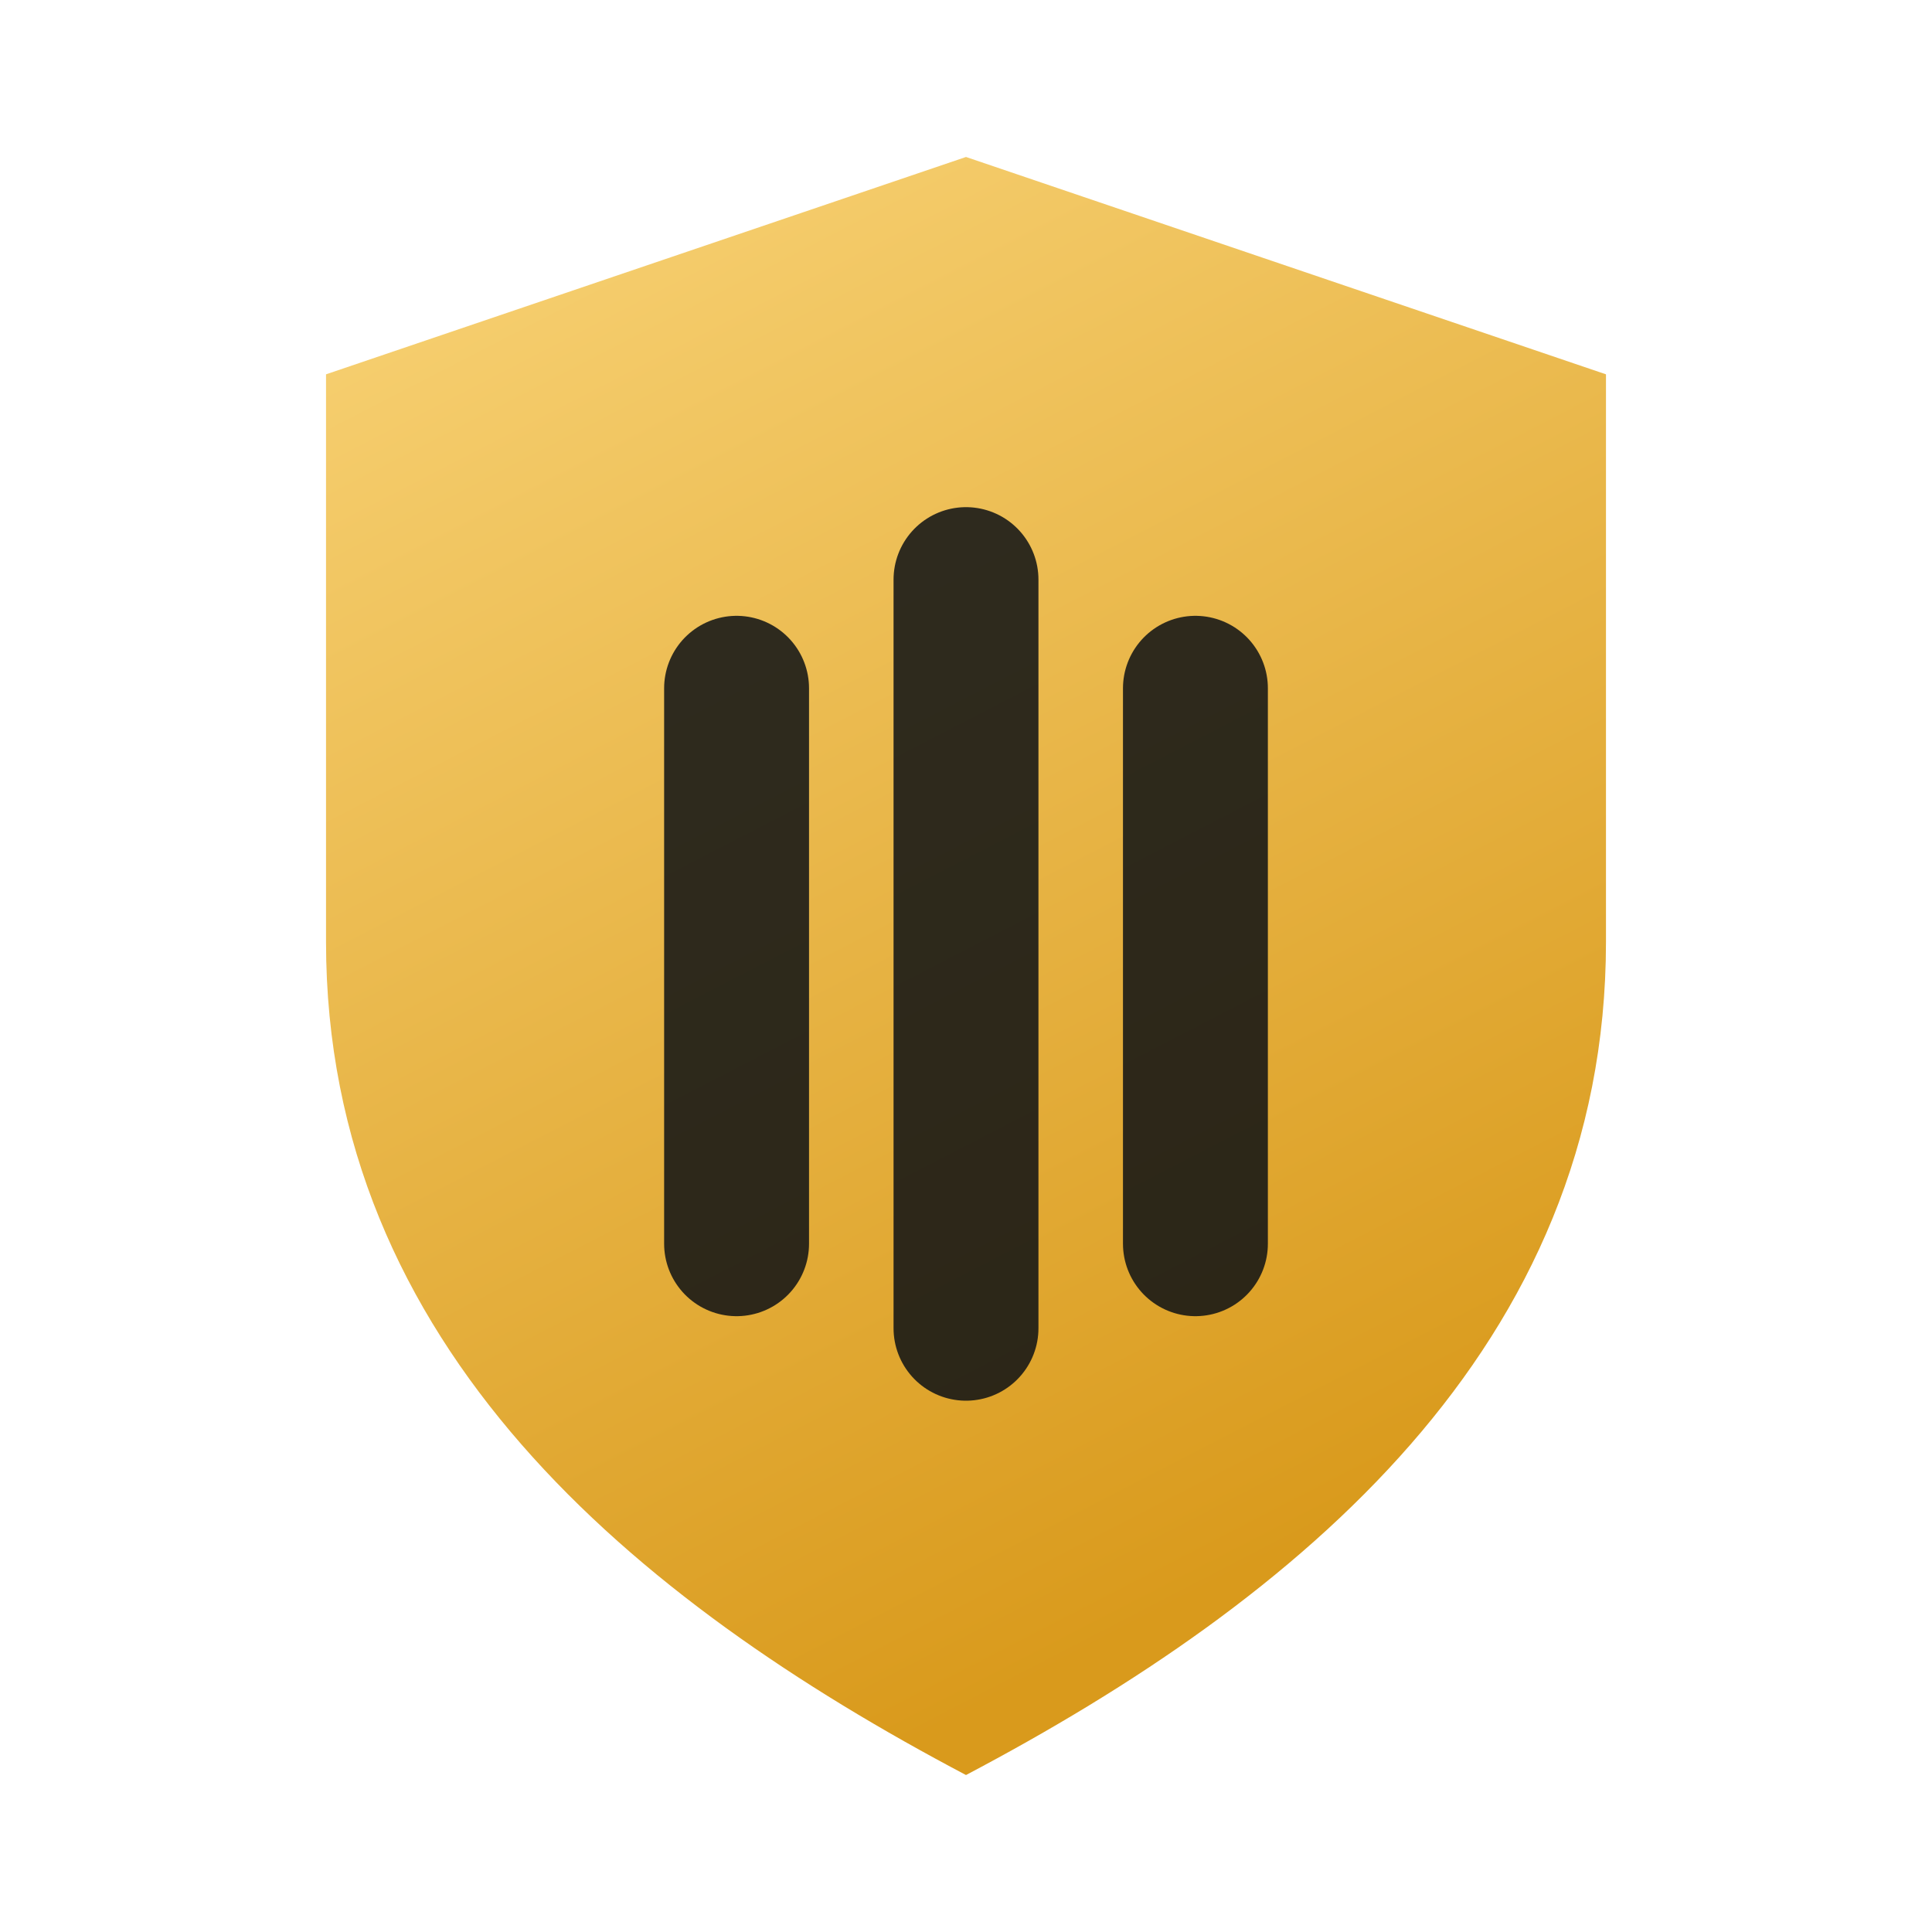
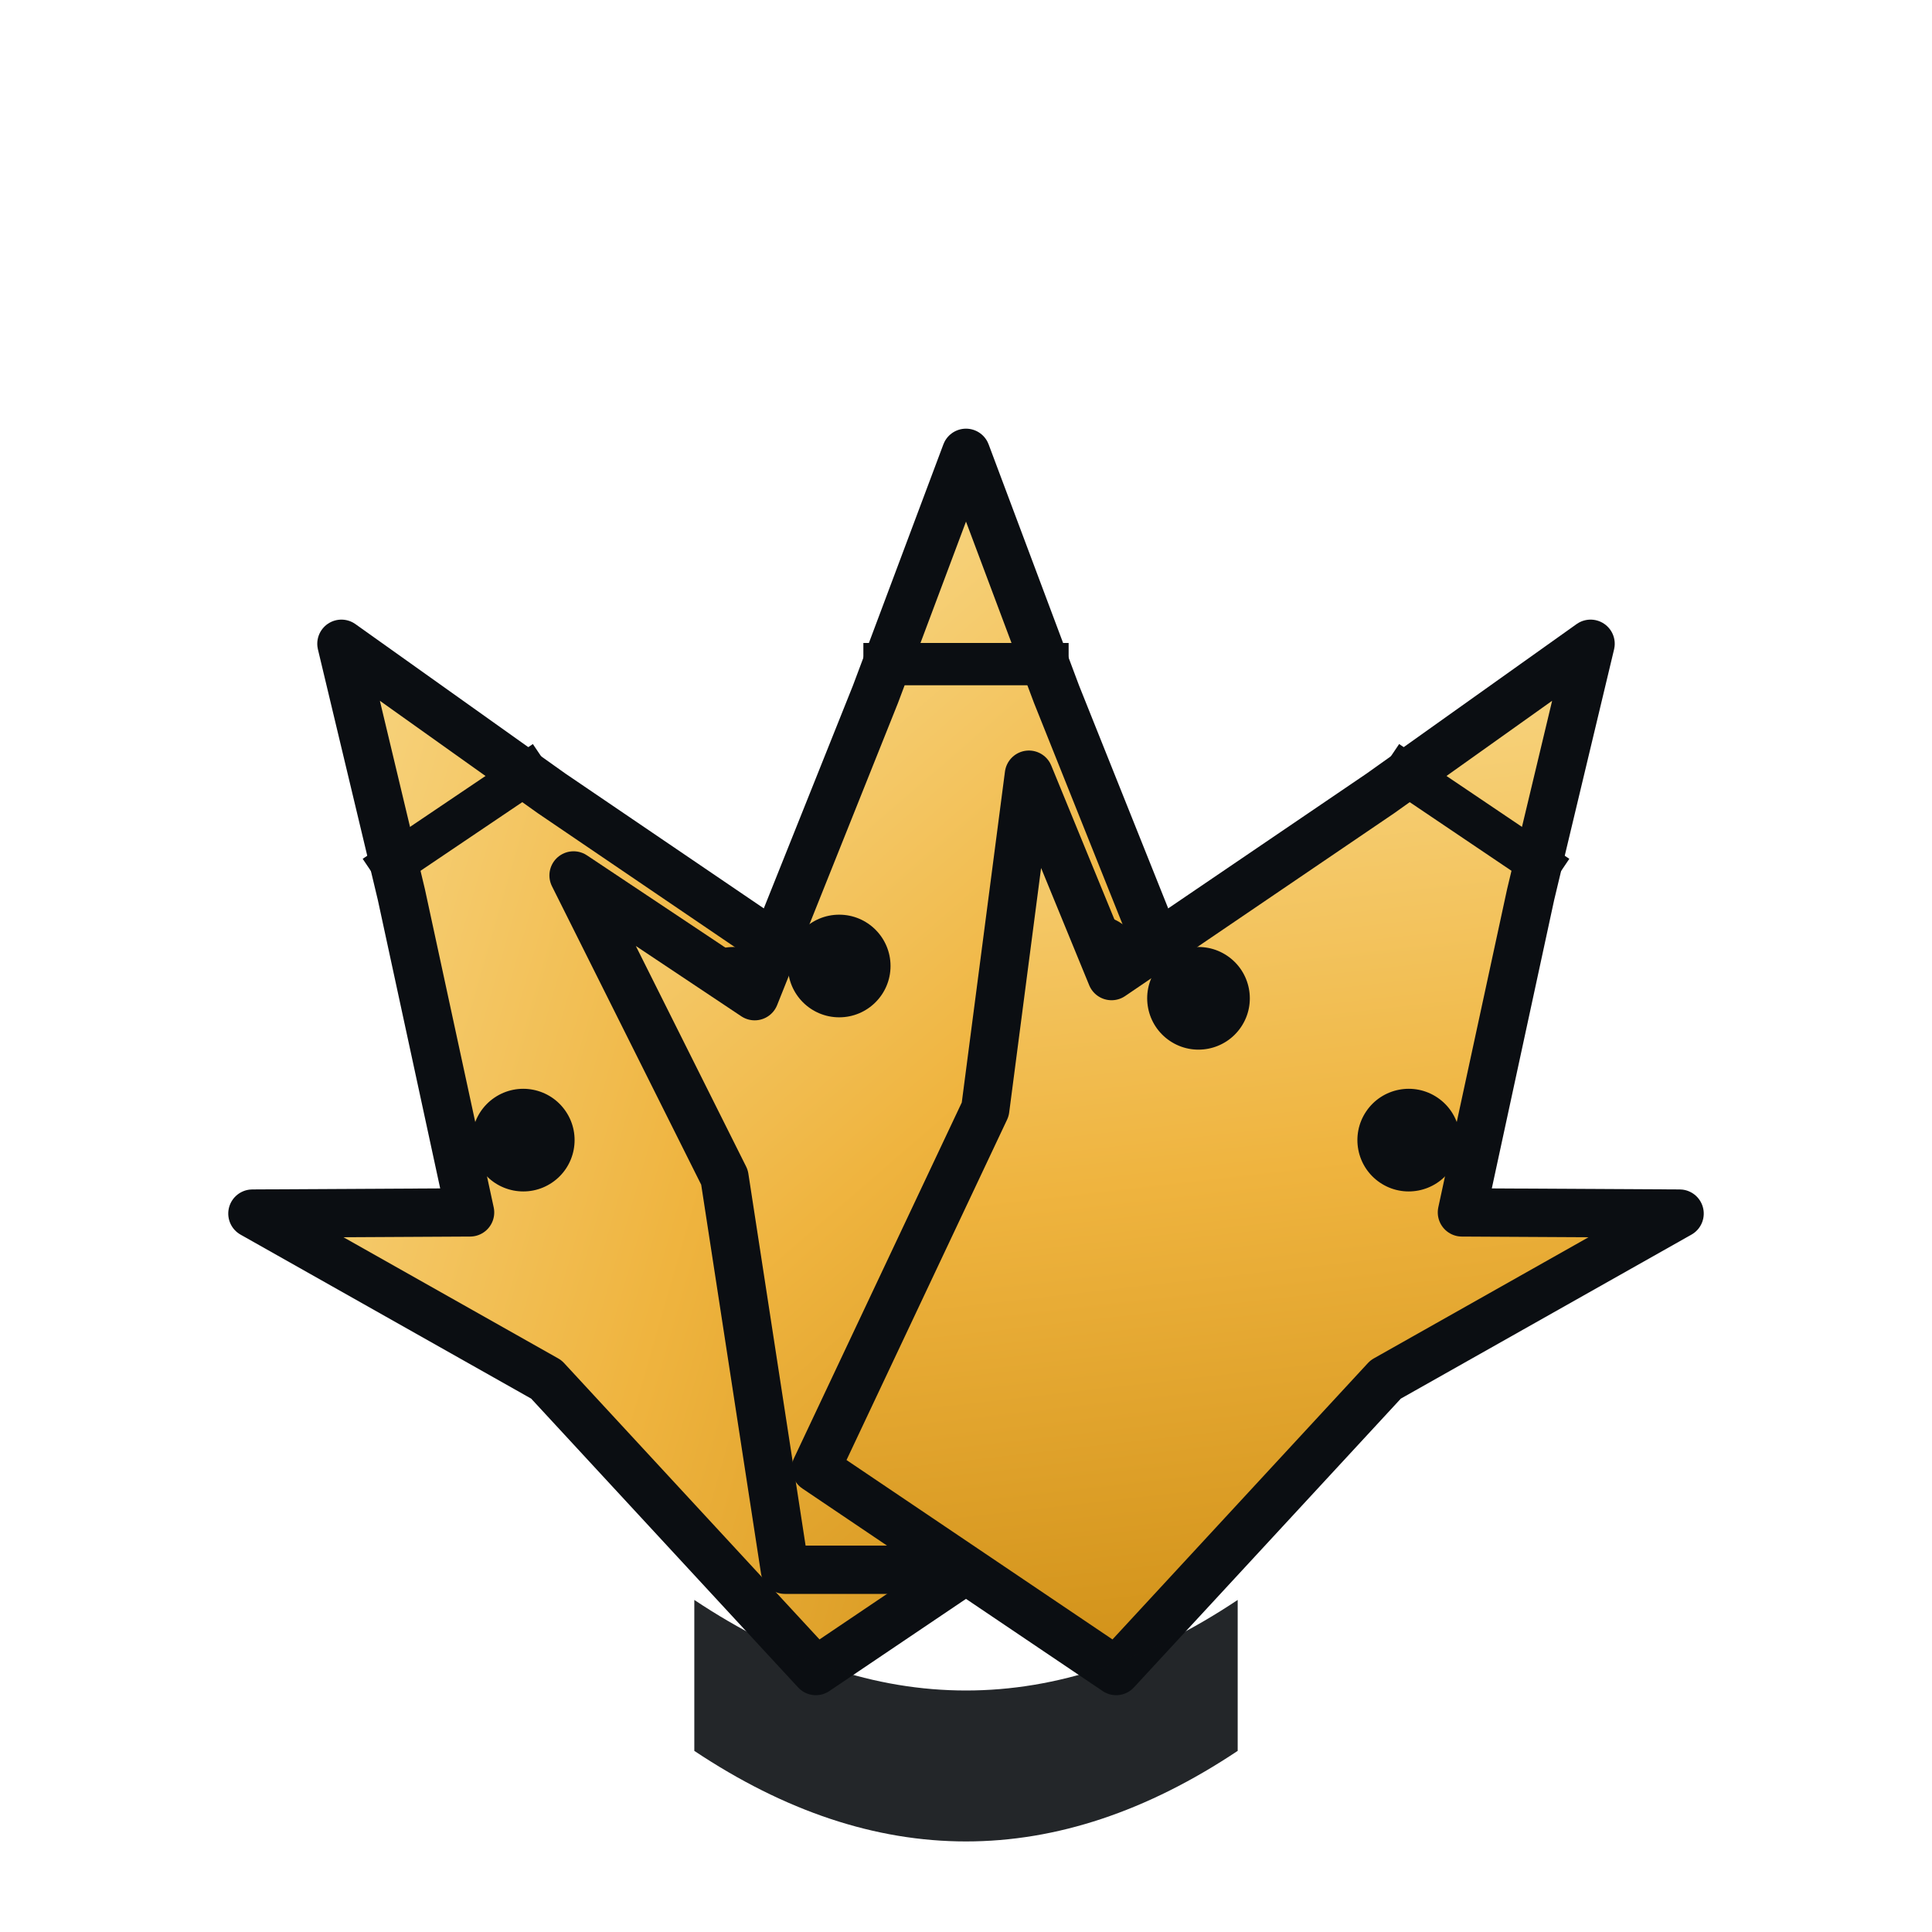
- <svg xmlns="http://www.w3.org/2000/svg" viewBox="0 0 32 32" width="32" height="32" role="img" aria-label="CERBERUS">
+ <svg xmlns="http://www.w3.org/2000/svg" viewBox="0 0 64 64" width="64" height="64" role="img" aria-label="CERBERUS">
  <defs>
-     <linearGradient id="amber" x1="0" y1="0" x2="0.4" y2="1">
-       <stop offset="0" stop-color="#f9d478" />
-       <stop offset="1" stop-color="#d99a1c" />
+     <linearGradient id="fur" x1="0.2" y1="0" x2="0.8" y2="1">
+       <stop offset="0" stop-color="#fadf95" />
+       <stop offset="0.55" stop-color="#efb43f" />
+       <stop offset="1" stop-color="#cf8f16" />
    </linearGradient>
  </defs>
-   <path d="M16 2.6 26.6 6.2v9.4c0 6.7-5.1 10.9-10.6 13.8C10.5 26.5 5.4 22.3 5.4 15.6V6.2z" fill="url(#amber)" />
-   <path d="M12.2 11.4v9.2M16 9.6v12.4M19.8 11.4v9.2" stroke="#0d1014" stroke-width="2.4" stroke-linecap="round" opacity=".85" />
+   <g transform="translate(32 52)" stroke="#0b0e12" stroke-width="1.6" stroke-linejoin="round">
+     <g transform="rotate(-34)">
+       <path d="M-6 0 L-8 -13 L-13 -23 L-7 -19 L-3 -29 L0 -37 L3 -29 L7 -19 L13 -23 L8 -13 L6 0 Z" fill="url(#fur)" />
+       <circle cx="-4.2" cy="-20" r="1.7" fill="#0b0e12" stroke="none" />
+       <circle cx="4.2" cy="-20" r="1.7" fill="#0b0e12" stroke="none" />
+       <path d="M-3.4 -30 L3.4 -30" stroke="#0b0e12" stroke-width="1.4" fill="none" />
+     </g>
+     <g>
+       <path d="M-6 0 L-8 -13 L-13 -23 L-7 -19 L-3 -29 L0 -37 L3 -29 L7 -19 L13 -23 L8 -13 L6 0 Z" fill="url(#fur)" />
+       <circle cx="-4.2" cy="-20" r="1.7" fill="#0b0e12" stroke="none" />
+       <circle cx="4.2" cy="-20" r="1.7" fill="#0b0e12" stroke="none" />
+       <path d="M-3.4 -30 L3.4 -30" stroke="#0b0e12" stroke-width="1.4" fill="none" />
+     </g>
+     <g transform="rotate(34)">
+       <path d="M-6 0 L-8 -13 L-13 -23 L-7 -19 L-3 -29 L0 -37 L3 -29 L7 -19 L13 -23 L8 -13 L6 0 Z" fill="url(#fur)" />
+       <circle cx="-4.2" cy="-20" r="1.7" fill="#0b0e12" stroke="none" />
+       <circle cx="4.2" cy="-20" r="1.7" fill="#0b0e12" stroke="none" />
+       <path d="M-3.4 -30 L3.4 -30" stroke="#0b0e12" stroke-width="1.4" fill="none" />
+     </g>
+     <path d="M-9 1 Q0 7 9 1 L9 6 Q0 12 -9 6 Z" fill="#0b0e12" stroke="none" opacity=".9" />
+   </g>
</svg>
